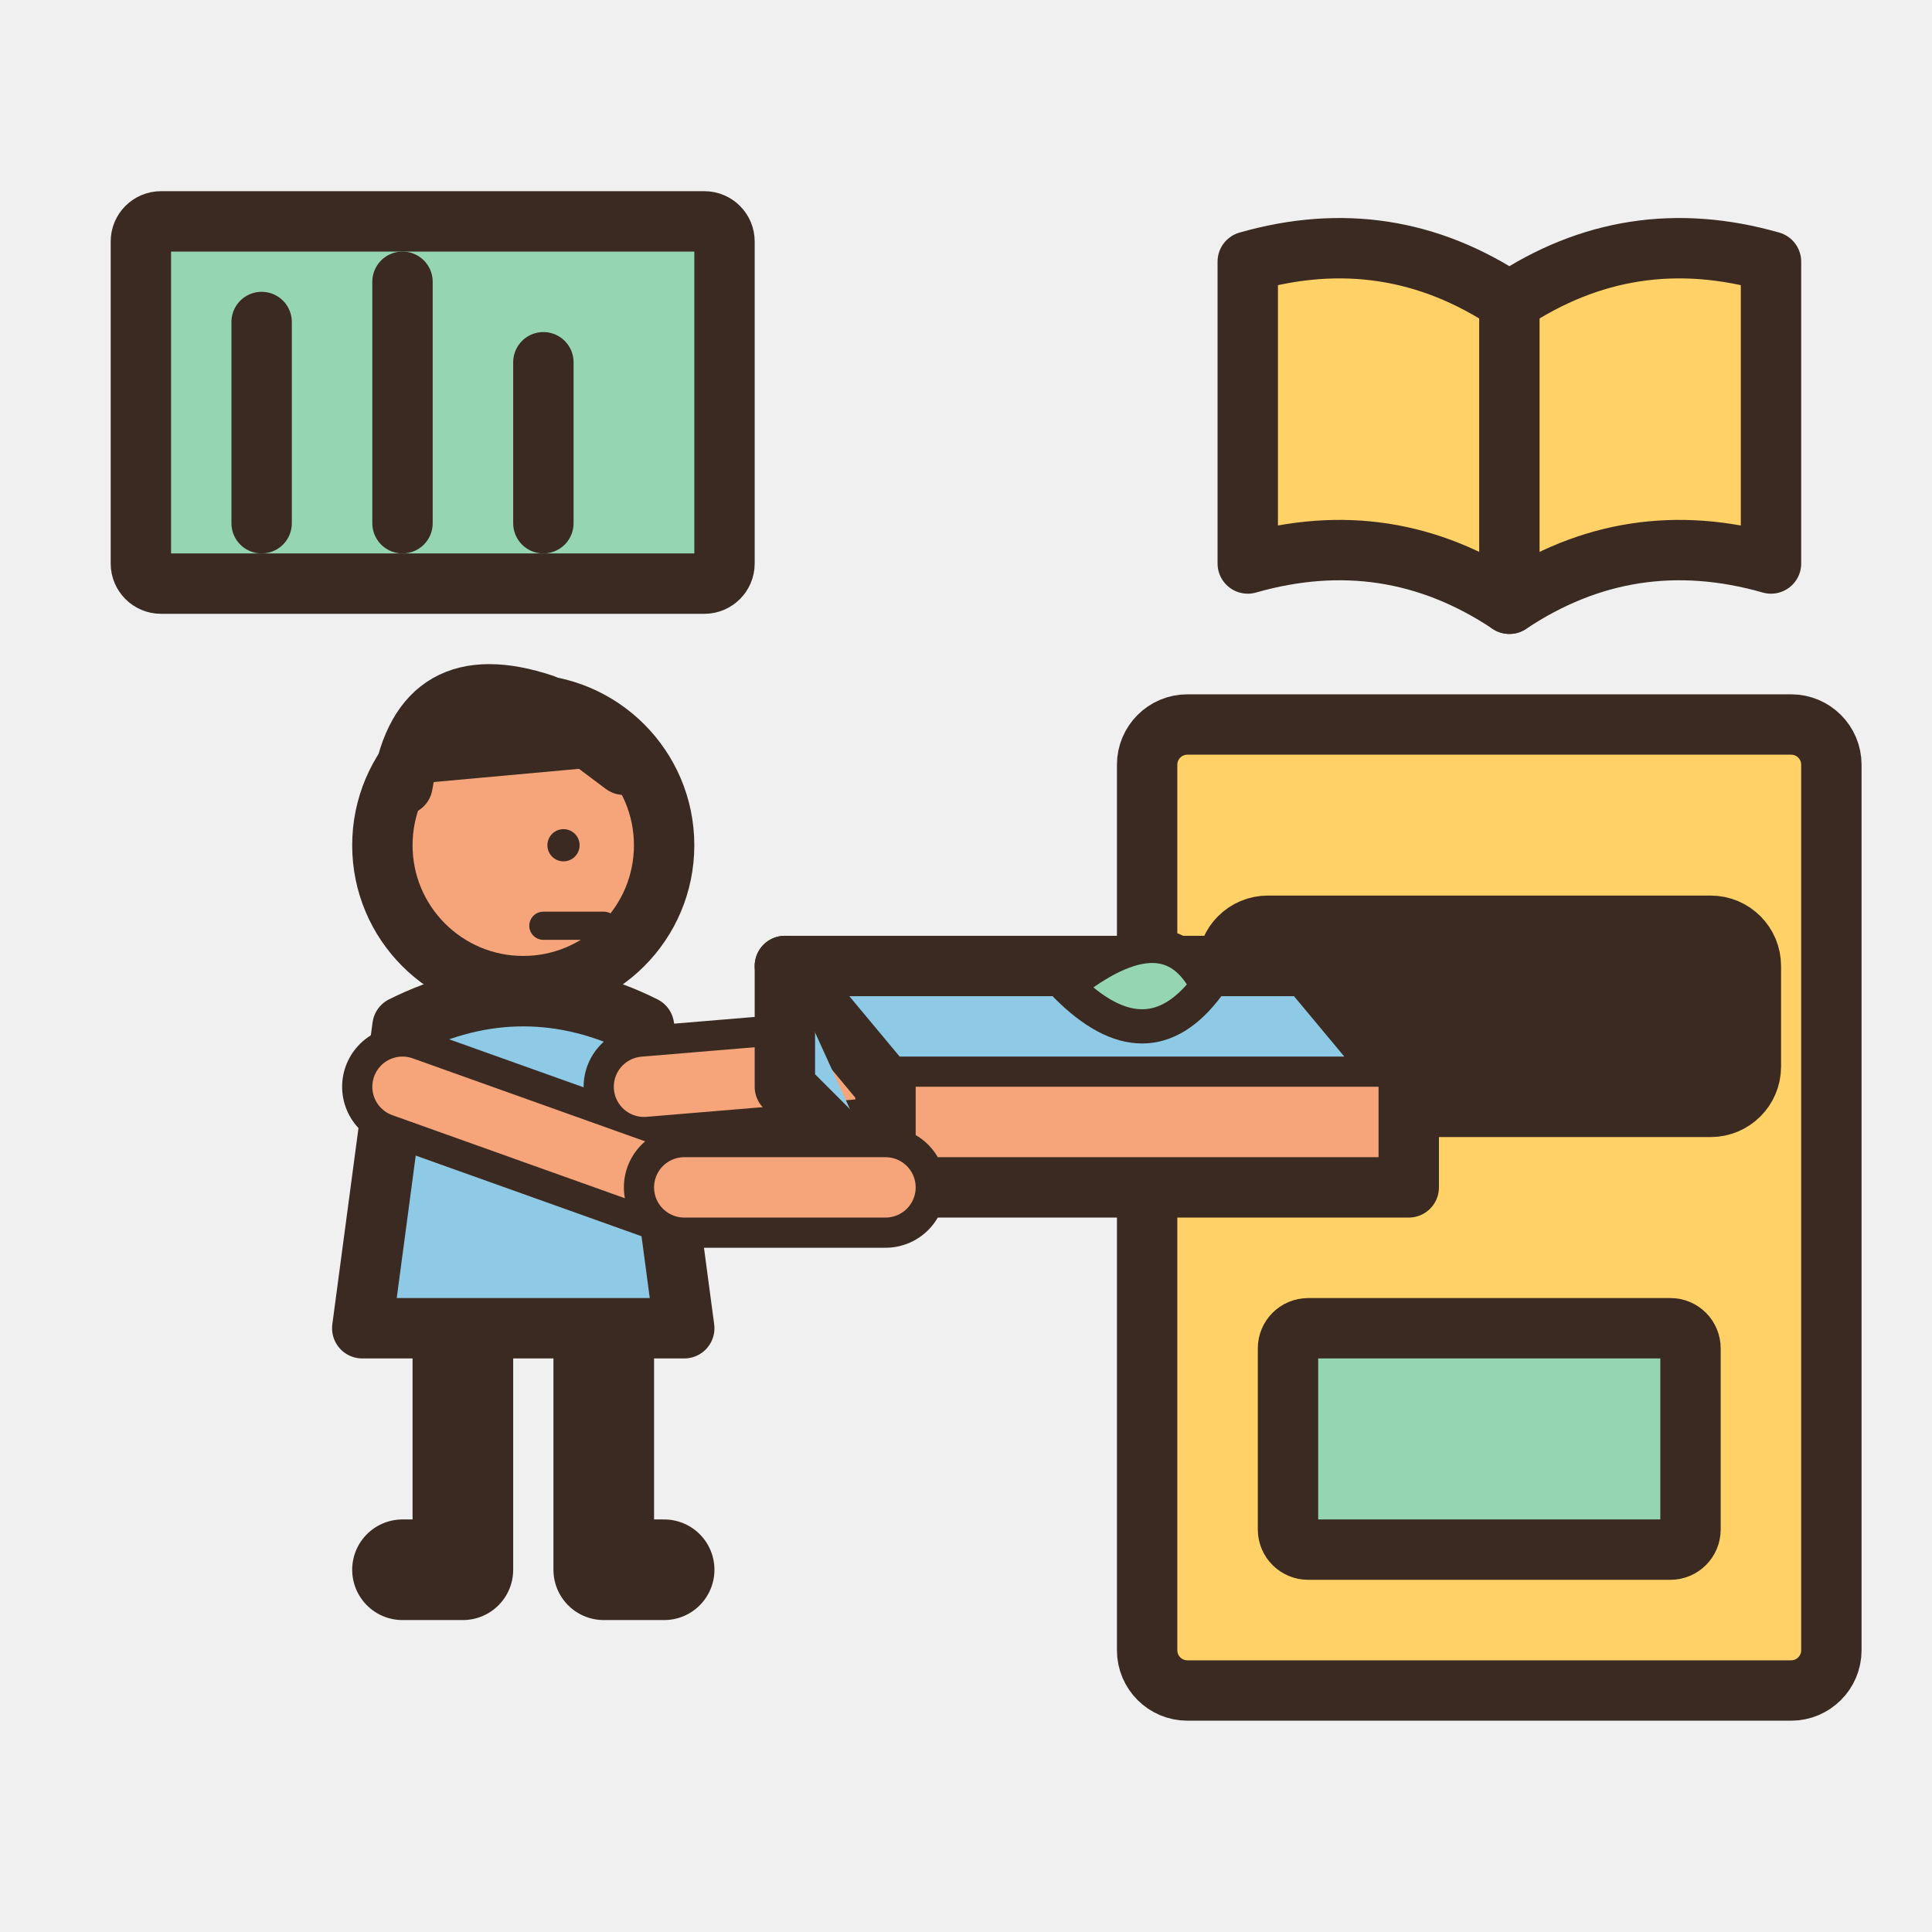
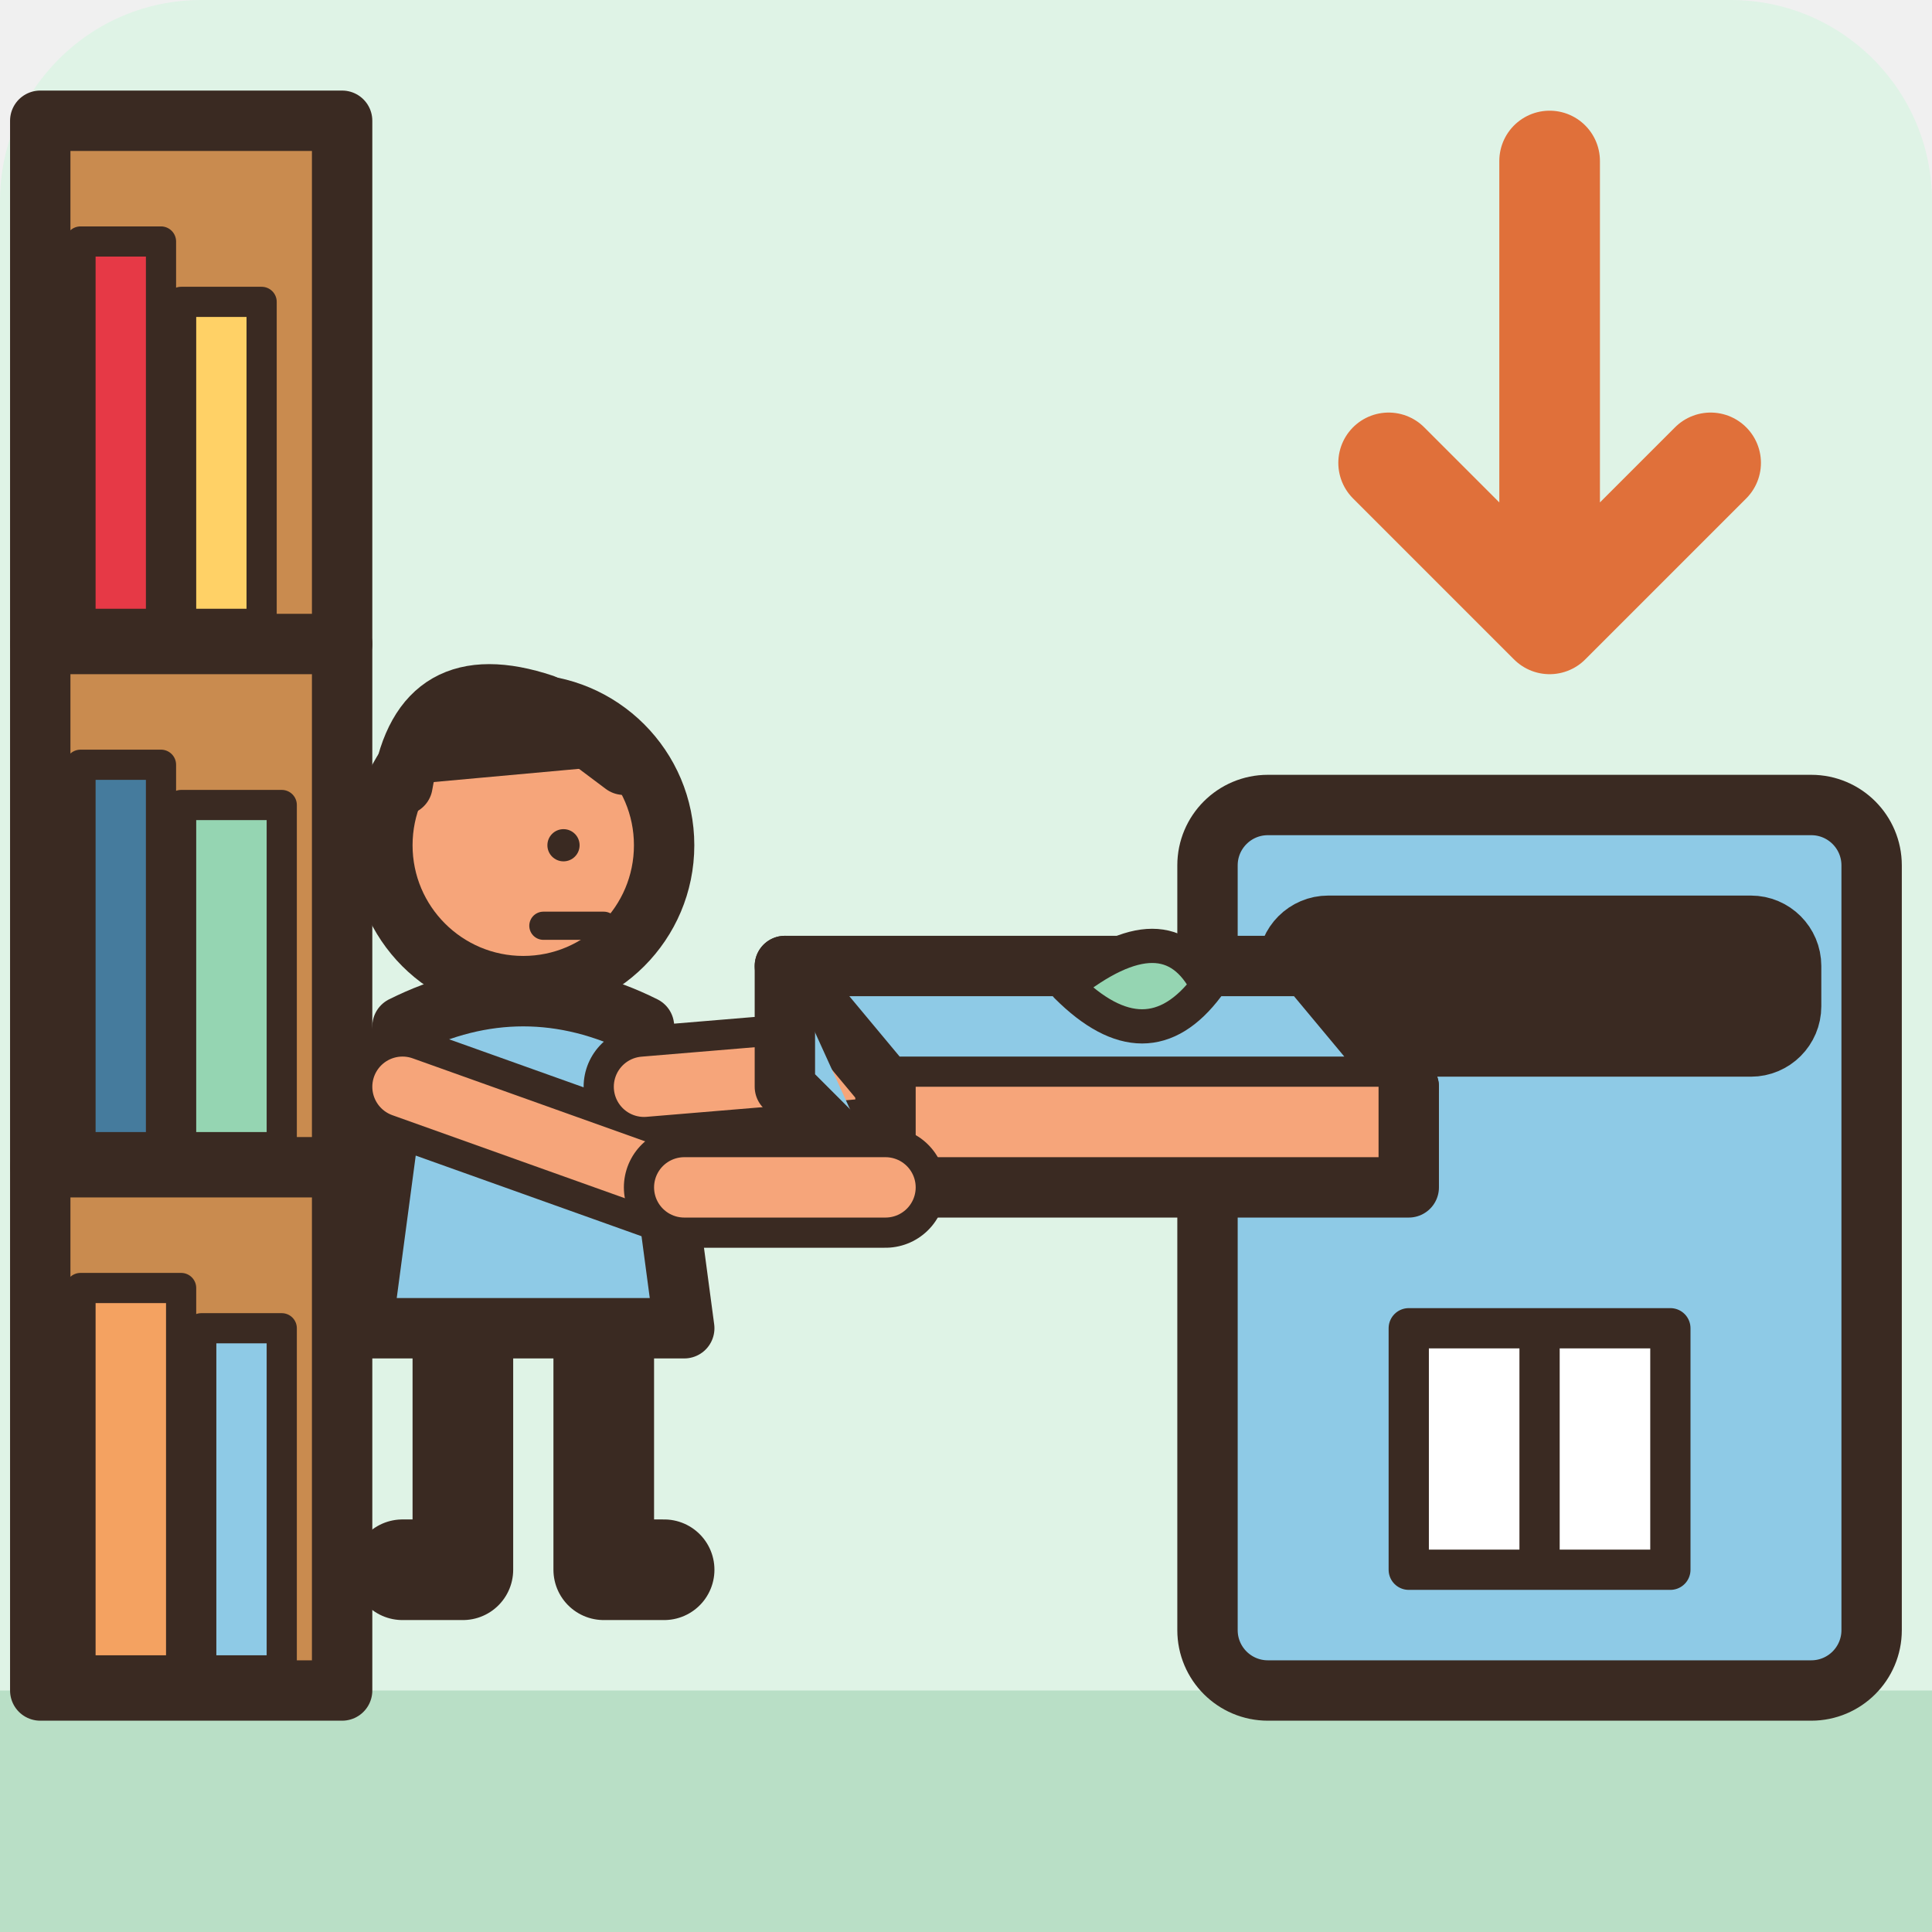
<svg xmlns="http://www.w3.org/2000/svg" viewBox="0 0 96 96" width="96" height="96" role="img" aria-labelledby="title">
+   <rect x="0" y="0" width="96" height="96" rx="10" fill="#dff3e6" />
+   <rect x="0" y="84" width="96" height="12" fill="#b9dfc6" />
  <g stroke="#3a2a22" stroke-width="3" stroke-linecap="round" stroke-linejoin="round">
-     <rect x="7" y="11" width="29" height="18" rx="1" fill="#95d5b2" />
-     <path d="M13 26 V16 M20 26 V14 M27 26 V18" fill="none" />
-     <path d="M62 13 Q69 11 75 15 Q81 11 88 13 V28 Q81 26 75 30 Q69 26 62 28 Z" fill="#ffd166" />
-     <path d="M75 15 V30" fill="none" />
-     <rect x="57" y="36" width="34" height="48" rx="2" fill="#ffd166" />
-     <rect x="61" y="46" width="26" height="9" rx="2" fill="#3a2a22" />
-     <rect x="64" y="66" width="20" height="11" rx="1" fill="#95d5b2" />
+     <rect x="2" y="6" width="15" height="78" fill="#c98b4f" />
+     <path d="M2 32 H17 M2 58 H17" fill="none" />
+     <g stroke-width="1.5">
+       <rect x="4" y="12" width="4" height="19" fill="#e63946" />
+       <rect x="9" y="15" width="4" height="16" fill="#ffd166" />
+       <rect x="4" y="38" width="4" height="19" fill="#457b9d" />
+       <rect x="9" y="40" width="5" height="17" fill="#95d5b2" />
+       <rect x="4" y="64" width="5" height="19" fill="#f4a261" />
+       <rect x="10" y="66" width="4" height="17" fill="#8ecae6" />
+     </g>
+     <rect x="60" y="40" width="33" height="44" rx="3" fill="#8ecae6" />
+     <rect x="64" y="46" width="25" height="6" rx="2" fill="#3a2a22" />
+     <path d="M70 66 H83 V78 H70 Z M76.5 66 V78" fill="#fff" stroke-width="2" />
+     <path d="M77 8 V30 M69 23 L77 31 85 23" fill="none" stroke="#e0703a" stroke-width="5" />
    <path d="M23 66 v12 h-3 M30 66 v12 h3" fill="none" stroke="#3a2a22" stroke-width="5" />
    <path d="M20 51 Q26 48 32 51 L34 66 H18 Z" fill="#8ecae6" />
    <path d="M20 54 L34 59 M32 54 L44 53" fill="none" stroke-width="6" />
    <path d="M20 54 L34 59 M32 54 L44 53" fill="none" stroke="#f6a57a" stroke-width="3" />
    <circle cx="26" cy="42" r="7" fill="#f6a57a" />
    <path d="M20 39 Q21 33 27 35 L31 38" fill="#3a2a22" />
    <circle cx="28" cy="42" r="0.8" fill="#3a2a22" stroke="none" />
    <path d="M27 46 h3" fill="none" stroke-width="1.4" />
    <path d="M39 48 L65 48 70 54 44 54 Z" fill="#8ecae6" />
    <path d="M44 54 V59 H70 V54" fill="#f6a57a" />
    <path d="M39 48 V54 L44 59" fill="#8ecae6" />
    <path d="M53 49 Q58 45 60 49 Q57 53 53 49 Z" fill="#95d5b2" stroke-width="1.7" />
    <path d="M34 59 L44 59" fill="none" stroke-width="6" />
    <path d="M34 59 L44 59" fill="none" stroke="#f6a57a" stroke-width="3" />
  </g>
</svg>
